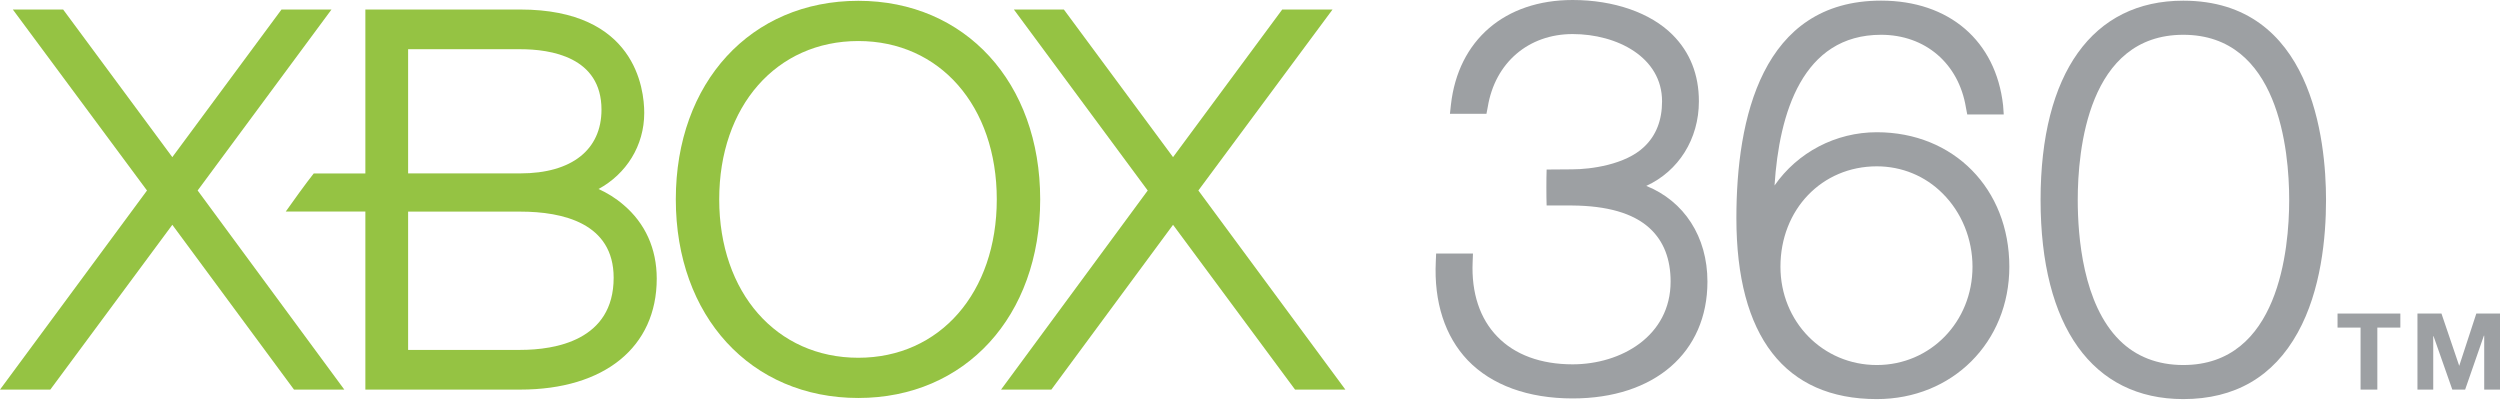
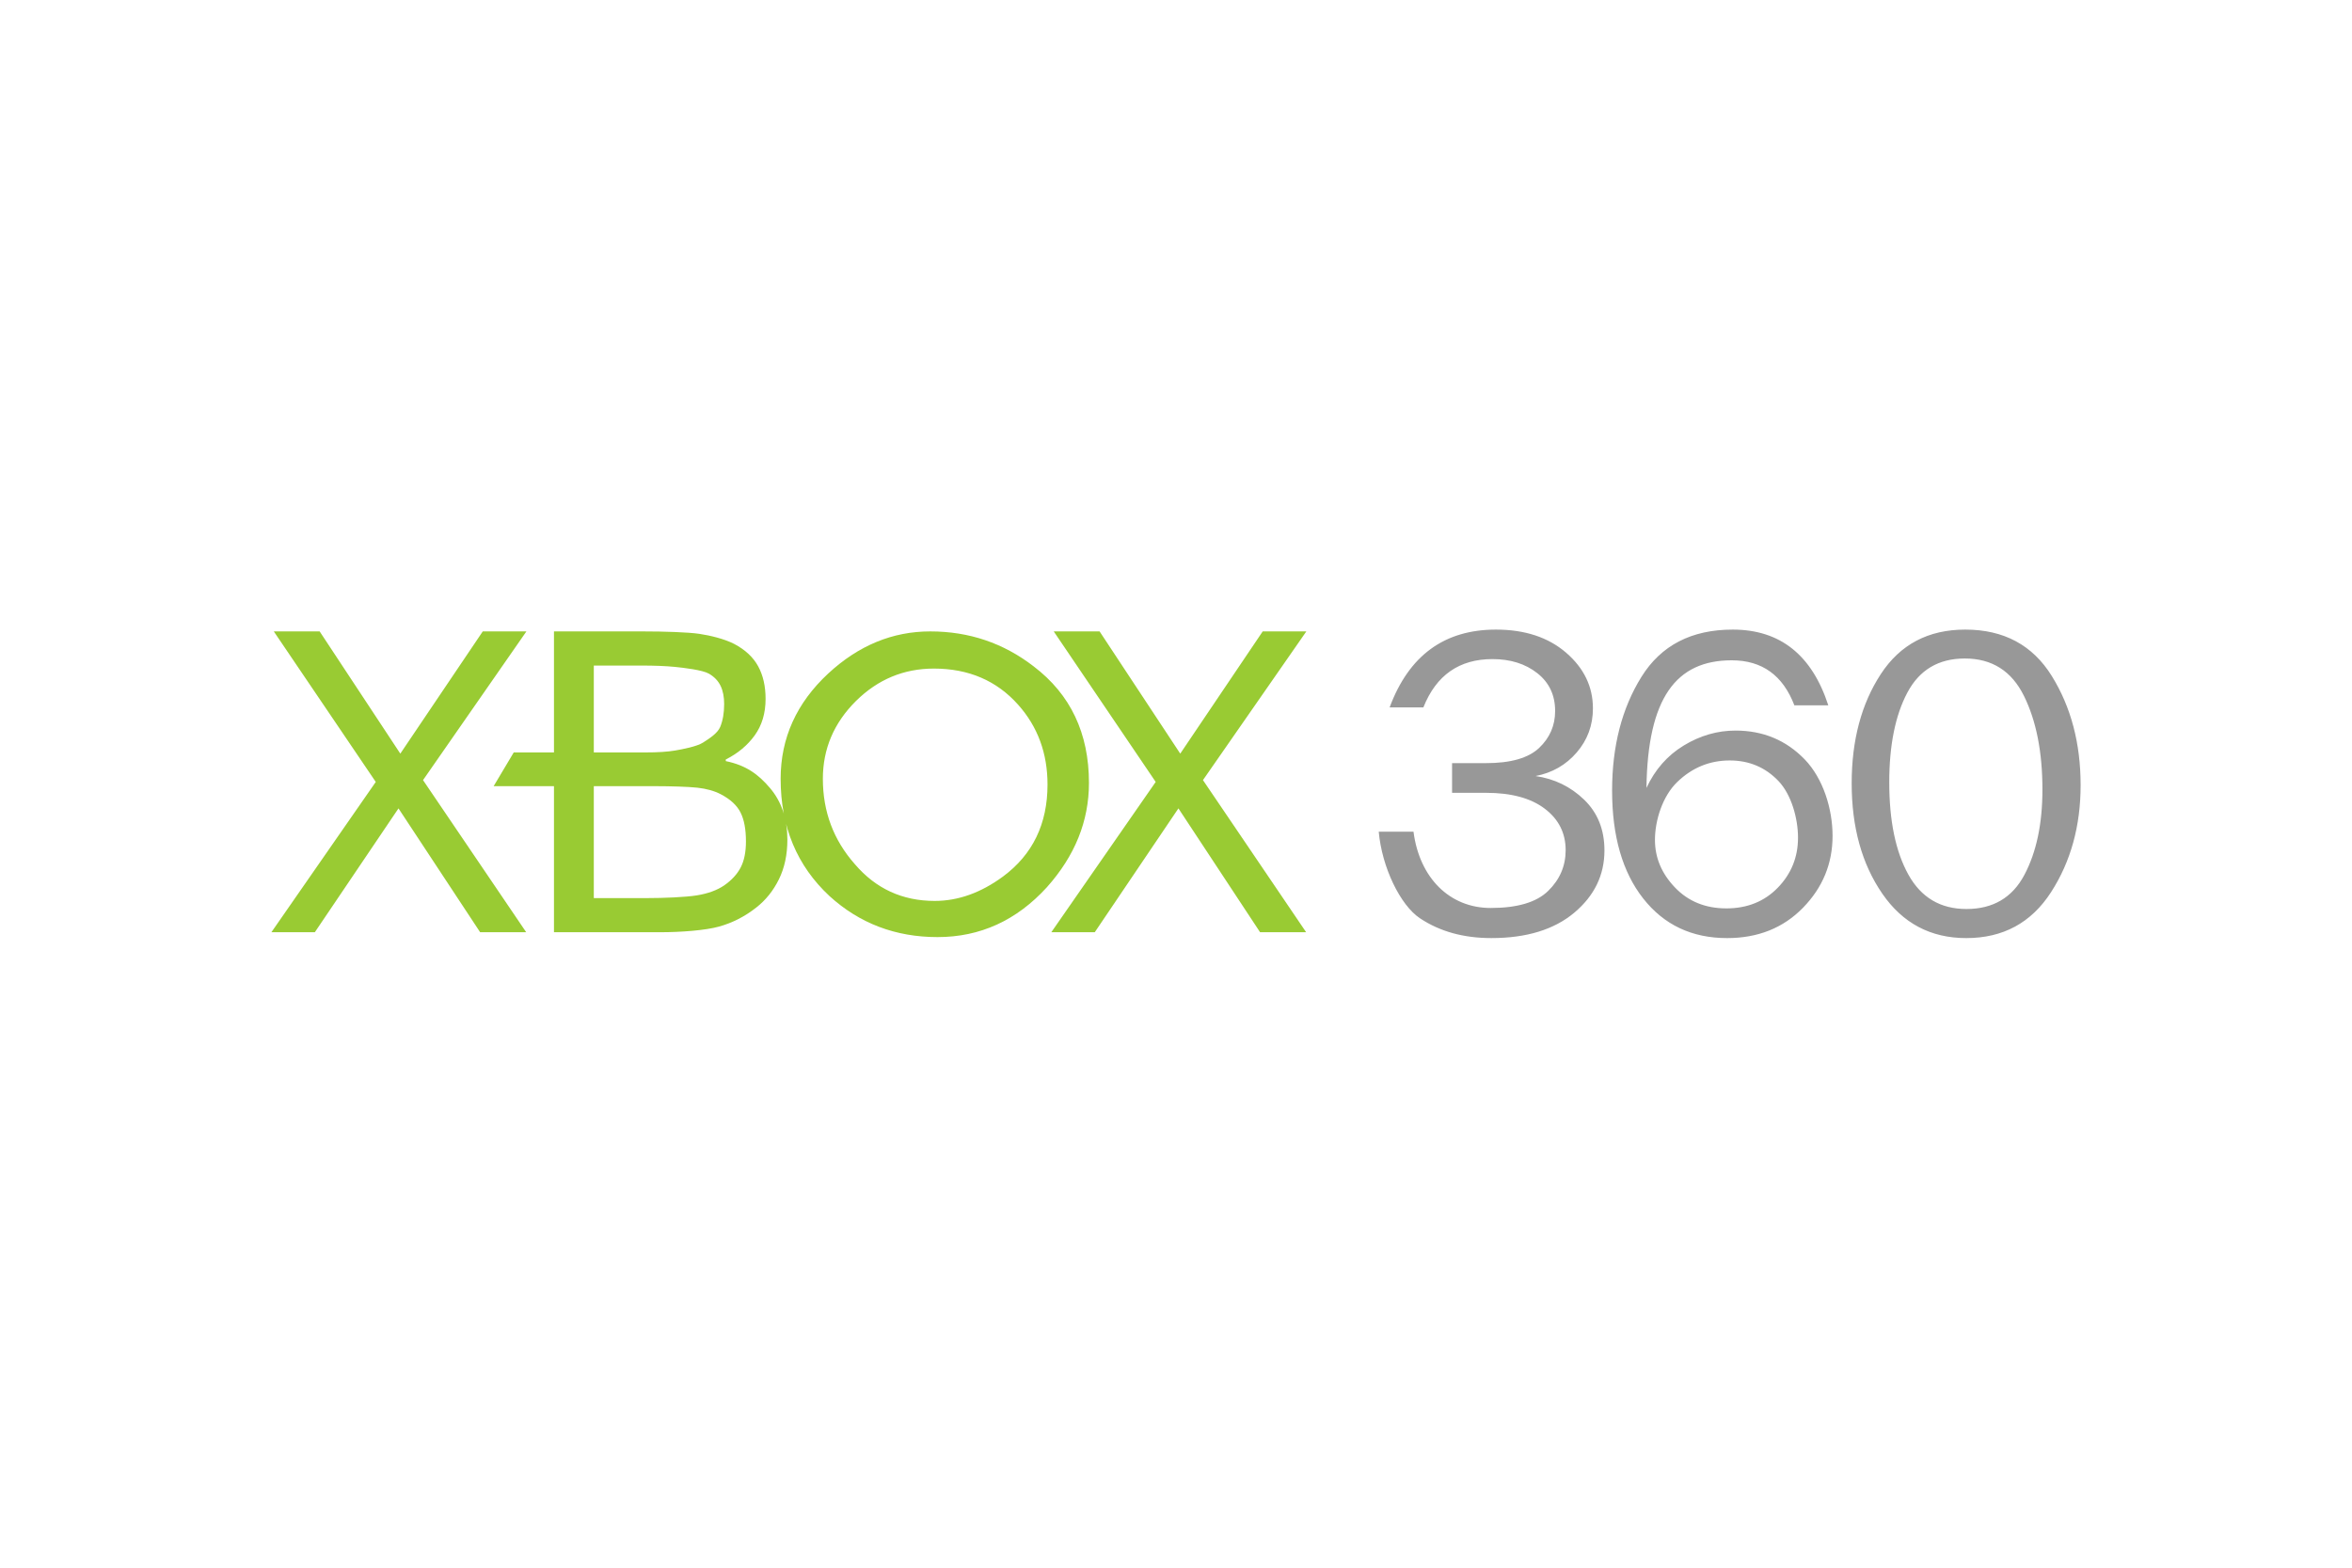
- <svg xmlns="http://www.w3.org/2000/svg" xmlns:xlink="http://www.w3.org/1999/xlink" version="1.1" id="Ebene_1" x="0px" y="0px" width="545" height="87.001" viewBox="0 0 545 87.001" enable-background="new 0 0 871 512" xml:space="preserve">
-   <defs id="defs174">
-     <radialGradient xlink:href="#SVGID_1_" id="radialGradient3247" gradientUnits="userSpaceOnUse" gradientTransform="matrix(1.1328,0,0,1.083,-52.415,-16.8768)" cx="343.492" cy="177.816" r="96.352" />
-     <radialGradient xlink:href="#SVGID_2_" id="radialGradient3249" gradientUnits="userSpaceOnUse" gradientTransform="matrix(-1.1328,0,0,1.083,581.0518,-16.8768)" cx="90.147" cy="177.816" r="96.352" />
-     <radialGradient xlink:href="#SVGID_3_" id="radialGradient3251" gradientUnits="userSpaceOnUse" gradientTransform="matrix(-0.9659,-0.7017,0.8867,-1.1157,528.1864,1112.297)" cx="543.356" cy="448.808" r="86.042" />
-     <radialGradient xlink:href="#SVGID_4_" id="radialGradient3253" gradientUnits="userSpaceOnUse" gradientTransform="matrix(0.9659,-0.7017,-0.8867,-1.1157,286.2882,1112.297)" cx="544.227" cy="448.378" r="86.041" />
-     <radialGradient xlink:href="#SVGID_5_" id="radialGradient3255" gradientUnits="userSpaceOnUse" gradientTransform="matrix(1.0751,0,0,1.0785,-28.7017,-14.0815)" cx="393.297" cy="144.72" r="250.826" />
-     <radialGradient xlink:href="#SVGID_1_" id="radialGradient3349" gradientUnits="userSpaceOnUse" gradientTransform="matrix(1.1328,0,0,1.083,-52.415,-16.8768)" cx="343.492" cy="177.816" r="96.352" />
-     <radialGradient xlink:href="#SVGID_2_" id="radialGradient3351" gradientUnits="userSpaceOnUse" gradientTransform="matrix(-1.1328,0,0,1.083,581.0518,-16.8768)" cx="90.147" cy="177.816" r="96.352" />
-     <radialGradient xlink:href="#SVGID_3_" id="radialGradient3353" gradientUnits="userSpaceOnUse" gradientTransform="matrix(-0.9659,-0.7017,0.8867,-1.1157,528.1864,1112.297)" cx="543.356" cy="448.808" r="86.042" />
-     <radialGradient xlink:href="#SVGID_4_" id="radialGradient3355" gradientUnits="userSpaceOnUse" gradientTransform="matrix(0.9659,-0.7017,-0.8867,-1.1157,286.2882,1112.297)" cx="544.227" cy="448.378" r="86.041" />
-     <radialGradient xlink:href="#SVGID_5_" id="radialGradient3357" gradientUnits="userSpaceOnUse" gradientTransform="matrix(1.0751,0,0,1.0785,-28.7017,-14.0815)" cx="393.297" cy="144.72" r="250.826" />
-     <radialGradient xlink:href="#SVGID_1_" id="radialGradient3453" gradientUnits="userSpaceOnUse" gradientTransform="matrix(1.1328,0,0,1.083,-52.415,-16.8768)" cx="343.492" cy="177.816" r="96.352" />
-     <radialGradient xlink:href="#SVGID_2_" id="radialGradient3455" gradientUnits="userSpaceOnUse" gradientTransform="matrix(-1.1328,0,0,1.083,581.0518,-16.8768)" cx="90.147" cy="177.816" r="96.352" />
-     <radialGradient xlink:href="#SVGID_3_" id="radialGradient3457" gradientUnits="userSpaceOnUse" gradientTransform="matrix(-0.9659,-0.7017,0.8867,-1.1157,528.1864,1112.297)" cx="543.356" cy="448.808" r="86.042" />
-     <radialGradient xlink:href="#SVGID_4_" id="radialGradient3459" gradientUnits="userSpaceOnUse" gradientTransform="matrix(0.9659,-0.7017,-0.8867,-1.1157,286.2882,1112.297)" cx="544.227" cy="448.378" r="86.041" />
-     <radialGradient xlink:href="#SVGID_5_" id="radialGradient3461" gradientUnits="userSpaceOnUse" gradientTransform="matrix(1.0751,0,0,1.0785,-28.7017,-14.0815)" cx="393.297" cy="144.72" r="250.826" />
-     <radialGradient xlink:href="#SVGID_1_" id="radialGradient3555" gradientUnits="userSpaceOnUse" gradientTransform="matrix(1.1328,0,0,1.083,-52.415,-16.8768)" cx="343.492" cy="177.816" r="96.352" />
-     <radialGradient xlink:href="#SVGID_2_" id="radialGradient3557" gradientUnits="userSpaceOnUse" gradientTransform="matrix(-1.1328,0,0,1.083,581.0518,-16.8768)" cx="90.147" cy="177.816" r="96.352" />
-     <radialGradient xlink:href="#SVGID_3_" id="radialGradient3559" gradientUnits="userSpaceOnUse" gradientTransform="matrix(-0.9659,-0.7017,0.8867,-1.1157,528.1864,1112.297)" cx="543.356" cy="448.808" r="86.042" />
-     <radialGradient xlink:href="#SVGID_4_" id="radialGradient3561" gradientUnits="userSpaceOnUse" gradientTransform="matrix(0.9659,-0.7017,-0.8867,-1.1157,286.2882,1112.297)" cx="544.227" cy="448.378" r="86.041" />
-     <radialGradient xlink:href="#SVGID_5_" id="radialGradient3563" gradientUnits="userSpaceOnUse" gradientTransform="matrix(1.0751,0,0,1.0785,-28.7017,-14.0815)" cx="393.297" cy="144.72" r="250.826" />
-   </defs>
-   <g id="layer1-7" transform="matrix(0.5248768,0,0,0.5222726,111.118,207.8123)">
-     <path style="fill:#9da0a3" id="path6955" d="m 768.724,-261.163 h -9.562 v -5.859 h 26.087 v 5.859 h -9.56 v 25.883 h -6.965 v -25.883" />
-     <path style="fill:#9da0a3" id="path6957" d="m 792.353,-267.022 h 9.969 l 7.377,21.827 0,0 7.102,-21.827 h 9.835 v 31.742 h -6.556 v -22.51 h -0.137 l -7.787,22.51 h -5.327 l -7.785,-22.277 h -0.137 v 22.277 h -6.556 v -31.742" />
-     <path style="fill:#9da0a3" id="path6959" d="m 695.103,-245.537 c -10.654,0 -19.67,-3.51 -26.499,-10.352 -15.162,-15.148 -17.347,-43.203 -17.347,-58.569 0,-20.748 4.235,-68.922 43.845,-68.922 39.611,0 43.98,48.174 43.98,68.922 0,20.705 -4.369,68.921 -43.979,68.921 l 0,0 z m 0,-152.076 c -37.699,-0.028 -59.281,30.309 -59.281,83.154 0,52.818 21.581,83.141 59.281,83.141 21.443,0 37.424,-9.343 47.532,-27.755 9.698,-17.565 11.746,-39.815 11.746,-55.386 0,-25.023 -5.873,-83.154 -59.278,-83.154" />
-     <path style="fill:#9da0a3" id="path6961" d="m 567.801,-245.537 c -22.398,0 -40.02,-18.042 -40.02,-41.031 0,-23.875 17.21,-41.905 40.02,-41.905 10.381,0 20.08,4.017 27.318,11.31 7.924,7.88 12.429,19.053 12.429,30.595 0,22.988 -17.483,41.031 -39.747,41.031 z m 0,-97.168 c -17.073,0 -32.916,8.387 -42.478,22.236 1.911,-30.144 11.61,-62.912 44.255,-62.912 18.302,0 32.233,11.924 35.239,30.377 l 0.546,2.882 h 15.162 l -0.273,-3.825 c -3.006,-26.92 -22.401,-43.693 -50.674,-43.693 -49.582,0 -60.1,49.349 -60.1,90.748 0,49.444 20.216,75.574 58.322,75.574 31.416,0 55.046,-23.753 55.046,-55.251 10e-4,-32.52 -23.082,-56.136 -55.045,-56.136" />
-     <path style="fill:#9da0a3" id="path6963" d="m 472.055,-320.306 c 13.385,-6.159 21.852,-19.545 21.852,-35.306 0,-11.146 -3.686,-20.462 -10.925,-27.755 -9.152,-9.234 -24.451,-14.533 -41.524,-14.533 -28.137,0 -47.532,16.732 -50.538,43.709 l -0.41,3.796 h 15.162 l 0.546,-2.855 c 3.006,-18.494 16.937,-30.432 35.239,-30.432 18.441,0 37.153,9.643 37.153,28.07 0,7.866 -2.46,14.259 -7.375,18.93 -7.787,7.581 -22.401,9.466 -29.915,9.466 -2.731,0 -6.692,0.068 -10.654,0.081 -0.137,3.852 -0.137,11.269 0,14.997 2.46,0 10.654,0.014 10.654,0.014 14.206,0.123 25.27,3.073 32.236,9.575 5.737,5.34 8.604,12.798 8.604,22.181 0,22.674 -20.487,34.543 -40.703,34.543 -13.248,0 -24.039,-4.029 -31.277,-11.582 -7.238,-7.458 -10.791,-18.235 -10.245,-31.074 l 0.137,-3.593 h -15.299 l -0.137,3.305 c -0.819,17.02 3.825,31.279 13.251,41.236 9.969,10.422 25.131,15.941 43.57,15.941 34.01,0 56.001,-19.136 56.001,-48.776 10e-4,-18.753 -9.697,-33.586 -25.403,-39.938" />
-     <path style="fill:#95c343" id="path6965" d="m 347.077,-235.28 -61.055,-83.112 55.728,-75.534 h -20.899 l -45.347,61.615 -45.347,-61.615 h -20.76 l 55.589,75.546 -60.917,83.1 h 20.896 l 50.538,-68.785 50.674,68.785 h 20.9" />
-     <path style="fill:#95c343" id="path6967" d="m -68.696,-235.28 -60.918,-83.112 55.591,-75.534 h -20.762 l -45.347,61.615 -45.347,-61.615 h -20.898 l 55.728,75.546 -61.054,83.1 h 20.898 l 50.674,-68.785 50.537,68.785 h 20.898" />
-     <path style="fill:#95c343" id="path6969" d="m 4.379,-251.848 c 0,0 -39.338,0 -46.577,0 v -57.721 c 7.239,0 46.577,0 46.577,0 17.756,0 38.791,4.848 38.791,27.604 0,26.17 -24.313,30.117 -38.791,30.117 z m -46.577,-125.51 c 7.239,0 46.577,0 46.577,0 12.566,0 33.737,3.169 33.737,25.228 0,16.69 -12.293,26.607 -33.737,26.607 0,0 -39.338,0 -46.577,0 v -51.835 z m 89.465,64.976 c -3.278,-2.855 -6.83,-5.013 -10.381,-6.625 11.473,-6.255 18.986,-18.029 18.986,-31.757 0,-10.121 -3.689,-43.162 -51.494,-43.162 h -64.333 v 68.43 c 0,0 -20.762,0 -21.444,0 -2.868,3.606 -9.152,12.32 -11.61,15.884 2.322,0 33.054,0 33.054,0 v 74.331 H 4.379 c 34.966,0 56.684,-17.742 56.684,-46.316 0,-12.483 -4.781,-23.11 -13.796,-30.785" />
-     <path style="fill:#95c343" id="path6971" d="m 144.791,-248.569 c -34.01,0 -57.778,-27.168 -57.778,-66.123 0,-38.914 23.767,-66.081 57.778,-66.081 33.873,0 57.504,27.167 57.504,66.081 0,38.955 -23.632,66.123 -57.504,66.123 z m 0,-148.99 c -44.663,0 -75.807,34.066 -75.807,82.868 0,48.83 31.143,82.909 75.807,82.909 44.39,0 75.534,-34.079 75.534,-82.909 -10e-4,-48.803 -31.144,-82.868 -75.534,-82.868" />
+ <svg xmlns="http://www.w3.org/2000/svg" height="800" width="1200" version="1.0" viewBox="-24.374 -6.928 211.243 41.569">
+   <g font-weight="400" font-family="Bitstream Vera Sans">
+     <path style="line-height:125%;text-align:start" d="M106.043 14.664v-2.668h3.049c2.214 0 3.802-.454 4.764-1.361.962-.907 1.443-2.014 1.443-3.321 0-1.428-.535-2.562-1.606-3.403-1.071-.841-2.411-1.261-4.02-1.261-2.988 0-5.057 1.446-6.207 4.338h-3.031C102.165 2.329 105.347 0 109.981 0c2.601 0 4.704.693 6.307 2.078 1.603 1.385 2.405 3.052 2.405 5 0 1.512-.484 2.831-1.452 3.956-.968 1.125-2.202 1.833-3.702 2.123 1.694.242 3.149.95 4.365 2.123 1.216 1.174 1.824 2.692 1.824 4.555 0 2.214-.904 4.08-2.713 5.599-1.809 1.518-4.292 2.278-7.45 2.278-2.493 0-4.628-.593-6.407-1.779-1.779-1.186-3.417-4.59-3.702-7.779h3.122c.539 4.163 3.255 6.854 6.933 6.854 2.396 0 4.117-.511 5.163-1.534 1.046-1.022 1.57-2.241 1.57-3.657 0-1.536-.626-2.78-1.878-3.729-1.252-.95-3.01-1.425-5.272-1.425zm33.792-7.858h-3.049c-1.028-2.698-2.904-4.047-5.626-4.047-4.997 0-7.55 3.372-7.659 11.466.762-1.645 1.878-2.916 3.348-3.811 1.47-.895 3.022-1.343 4.655-1.343 2.468 0 4.537.862 6.207 2.586 1.67 1.724 2.505 4.465 2.505 6.873 0 2.492-.886 4.646-2.659 6.461-1.772 1.815-4.044 2.722-6.815 2.722-3.158 0-5.668-1.186-7.532-3.557-1.863-2.371-2.795-5.602-2.795-9.691 0-3.993.88-7.402 2.641-10.227C124.817 1.413 127.548 0 131.25 0c4.247 0 7.108 2.269 8.584 6.806zm-9.165 18.239c1.887 0 3.433-.623 4.637-1.869 1.204-1.246 1.806-2.74 1.806-4.483 0-1.718-.587-3.866-1.76-5.095-1.174-1.228-2.632-1.842-4.374-1.842-1.803 0-3.373.644-4.71 1.933-1.337 1.289-2.005 3.473-2.005 5.203 0 1.597.599 3.022 1.797 4.274 1.198 1.252 2.734 1.878 4.61 1.878zm21.553 2.668c-3.194 0-5.708-1.331-7.541-3.993-1.833-2.662-2.749-5.965-2.749-9.909 0-3.872.871-7.141 2.613-9.809C146.288 1.334 148.816 0 152.132 0c3.46 0 6.053 1.391 7.777 4.174s2.586 6.05 2.586 9.8c0 3.666-.886 6.872-2.659 9.619-1.773 2.747-4.31 4.12-7.613 4.12zm.018-2.613c2.384 0 4.117-1.019 5.2-3.058 1.083-2.039 1.624-4.595 1.624-7.668 0-3.376-.554-6.183-1.661-8.421-1.107-2.238-2.877-3.357-5.309-3.357-2.359 0-4.08 1.022-5.163 3.067-1.083 2.045-1.624 4.731-1.624 8.058 0 3.46.572 6.222 1.715 8.285 1.143 2.063 2.883 3.094 5.218 3.094z" font-size="566.097" fill="#989898" />
+     <path style="line-height:125%;text-align:start" d="M22.905.163L13.62 13.521l9.267 13.666h-4.137l-7.334-11.125-7.514 11.125H0l9.375-13.502L.217.163h4.119l7.244 10.98L18.985.163zm23.438 18.711c0 1.343-.253 2.529-.759 3.557-.506 1.028-1.186 1.875-2.041 2.541-1.012.798-2.123 1.367-3.333 1.706-1.21.339-3.424.508-5.291.508h-9.538V14.065h-5.419l1.806-3.031h3.613V.163h7.966c1.963 0 4.107.073 5.083.218.975.145 2.246.448 3.138.907.988.52 1.704 1.189 2.15 2.005.446.817.668 1.794.668 2.931 0 1.282-.325 2.374-.975 3.276-.65.901-1.517 1.624-2.601 2.169v.145c1.818.375 2.914 1.177 3.962 2.405 1.048 1.228 1.571 2.78 1.572 4.655zM40.666 6.697c0-.653-.108-1.204-.325-1.651-.217-.448-.566-.811-1.048-1.089-.566-.327-2.265-.529-3.072-.608-.807-.079-1.806-.118-2.999-.118h-4.263v7.804h4.624c1.12 0 2.011-.058 2.673-.172.662-.115 1.952-.354 2.518-.717.566-.363 1.304-.832 1.539-1.407.235-.575.352-1.255.352-2.042zm1.956 12.323c0-1.089-.163-1.954-.488-2.595-.325-.641-.915-1.186-1.77-1.633-.578-.302-1.28-.499-2.104-.59-.825-.091-2.503-.136-3.683-.136H28.959v10.054h4.733c1.565 0 3.523-.082 4.523-.245 1-.163 1.818-.463 2.457-.898.674-.472 1.168-1.01 1.481-1.615.313-.605.47-1.385.47-2.341zm6.909-5.608c0 2.94.957 5.493 2.872 7.659 1.879 2.202 4.269 3.303 7.171 3.303 2.107 0 4.155-.732 6.142-2.196 2.661-1.972 3.992-4.725 3.992-8.258 0-2.807-.879-5.197-2.637-7.169-1.927-2.166-4.45-3.249-7.569-3.249-2.698 0-5.028.968-6.991 2.904-1.987 1.972-2.981 4.307-2.981 7.005zm-3.793 0c0-3.666 1.427-6.824 4.281-9.473C52.74 1.422 55.793.163 59.177.163c3.48 0 6.575 1.047 9.285 3.14 3.312 2.517 4.968 6.007 4.968 10.472 0 3.424-1.258 6.546-3.775 9.365-2.722 2.988-5.997 4.483-9.827 4.483-3.769 0-7.003-1.228-9.7-3.684-2.926-2.722-4.389-6.231-4.389-10.526zM92.954.163l-9.285 13.357 9.267 13.666h-4.137l-7.334-11.125-7.514 11.125h-3.902l9.375-13.502L70.266.163h4.119l7.244 10.98L89.035.163z" font-size="564.772" fill="#99cb33" />
  </g>
</svg>
